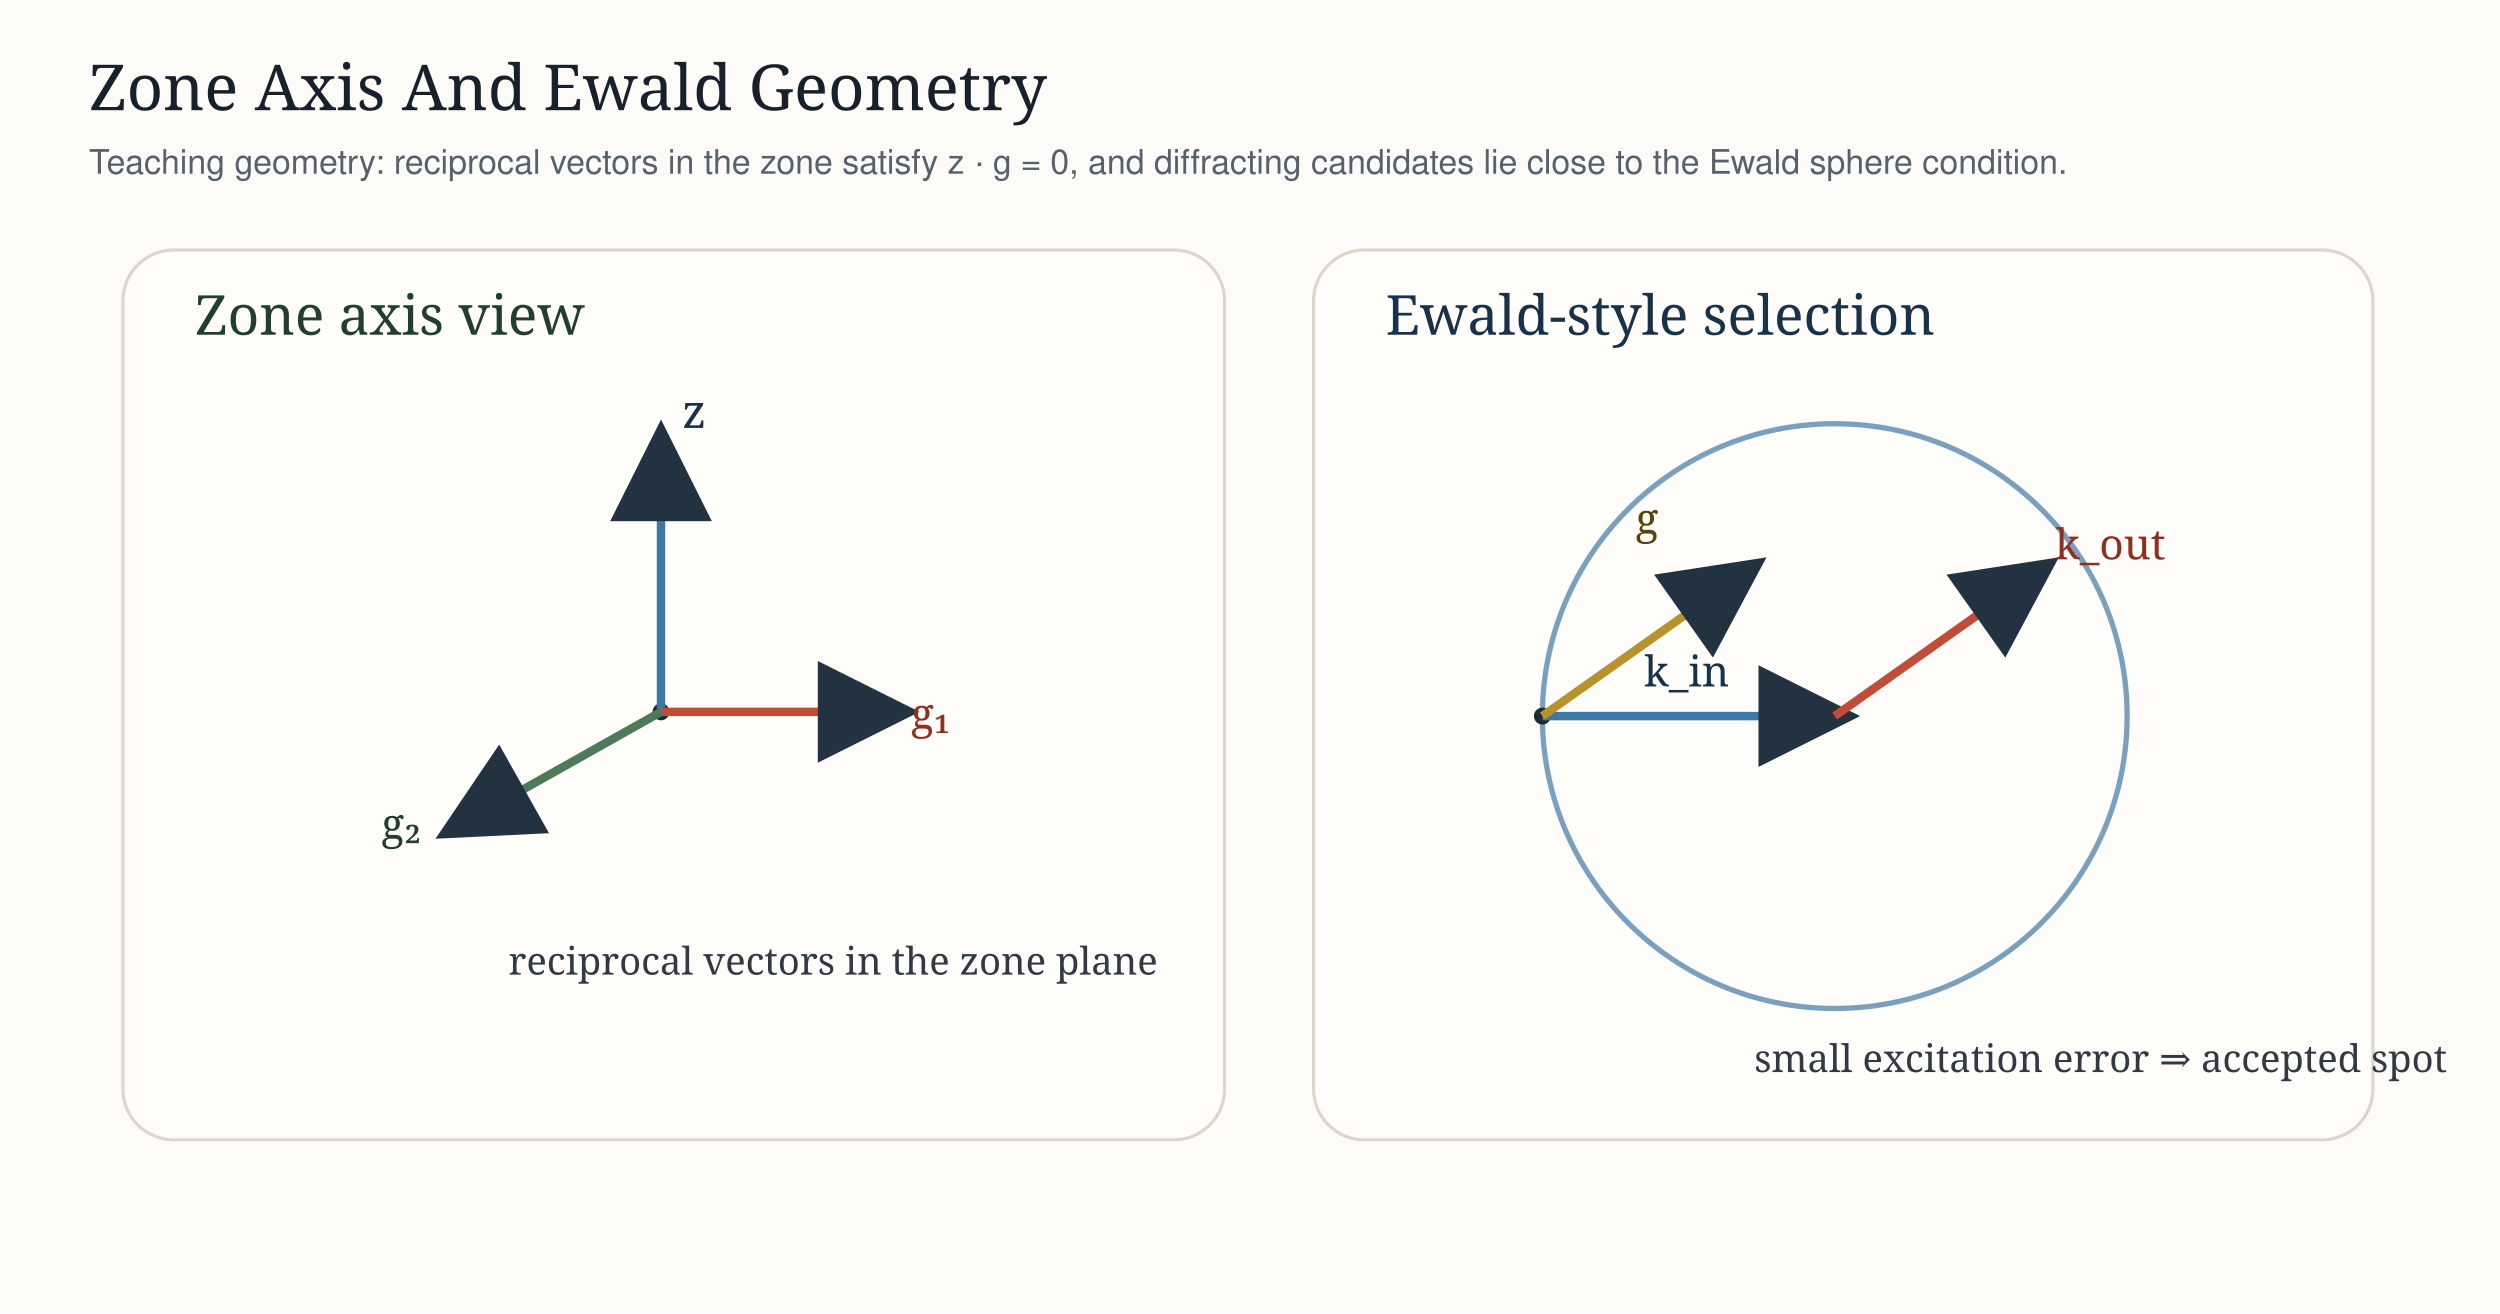
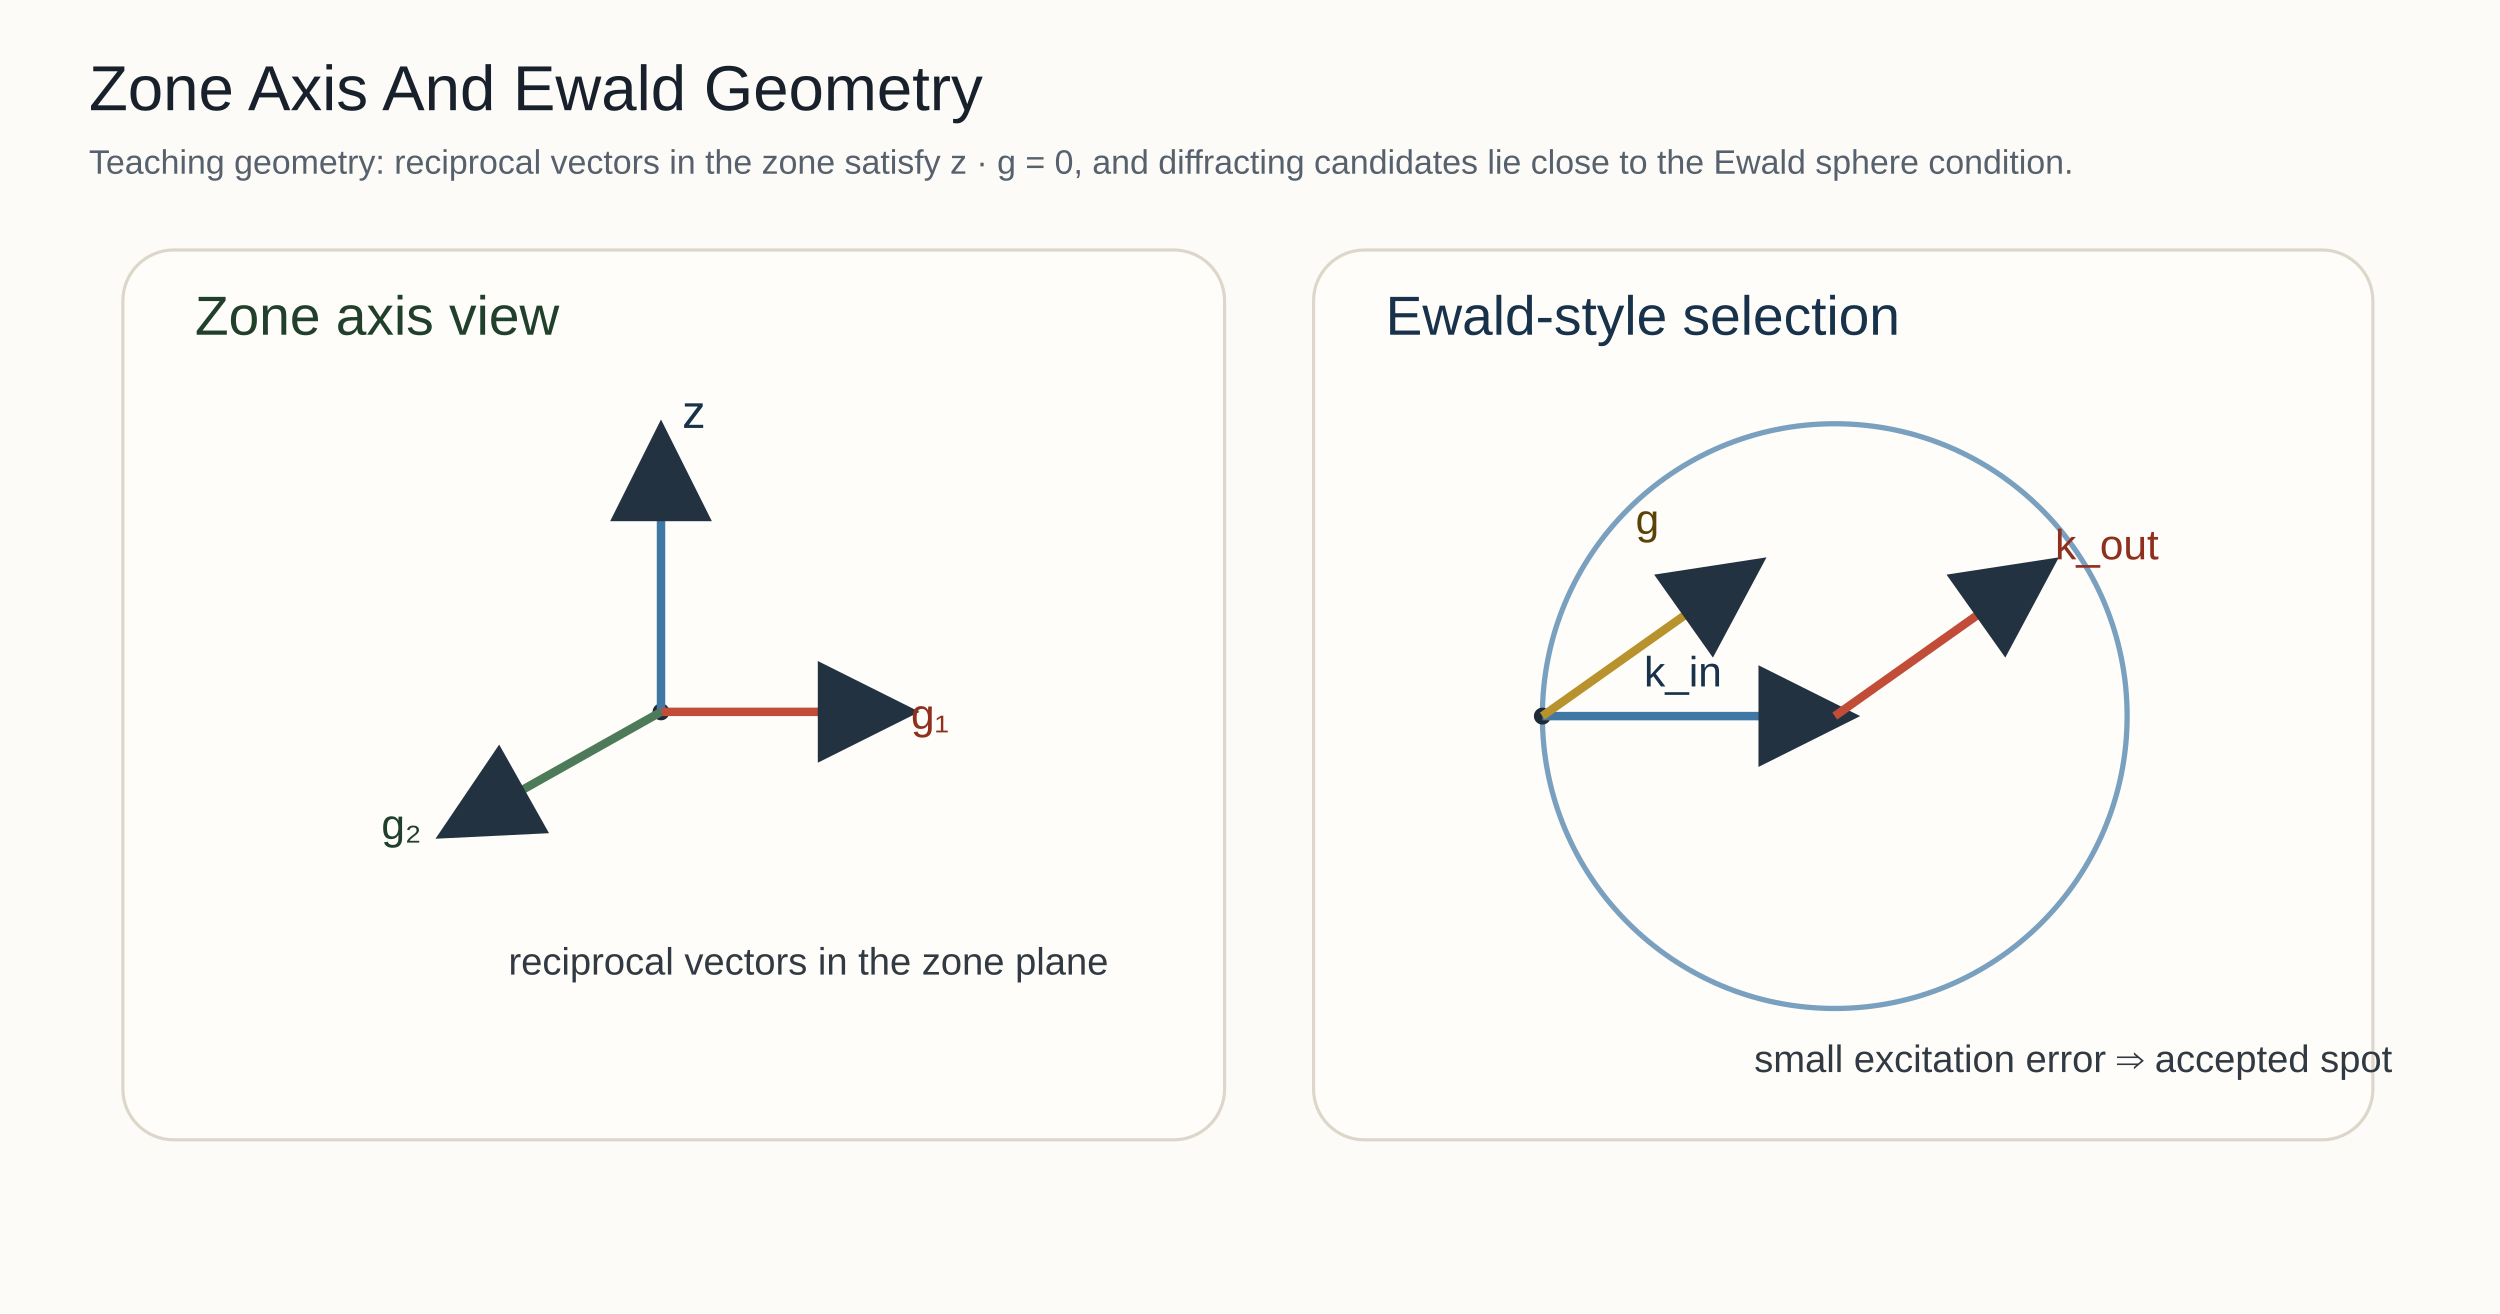
<svg xmlns="http://www.w3.org/2000/svg" width="1180" height="620" viewBox="0 0 1180 620">
  <defs>
    <marker id="arrow" markerWidth="12" markerHeight="12" refX="9" refY="6" orient="auto">
      <path d="M0,0 L12,6 L0,12 z" fill="#223241" />
    </marker>
  </defs>
  <rect width="1180" height="620" fill="#fcfbf7" />
-   <text x="42" y="52" font-size="30" font-family="Georgia, serif" fill="#18212b">Zone Axis And Ewald Geometry</text>
-   <text x="42" y="82" font-size="16" font-family="Helvetica, Arial, sans-serif" fill="#56616d">
+   <text x="42" y="52" font-size="30" font-family="Arial, Helvetica, sans-serif" fill="#18212b">Zone Axis And Ewald Geometry</text>
+   <text x="42" y="82" font-size="16" font-family="Arial, Helvetica, sans-serif" fill="#56616d">
    Teaching geometry: reciprocal vectors in the zone satisfy z · g = 0, and diffracting candidates lie close to the Ewald sphere condition.
  </text>
  <rect x="58" y="118" width="520" height="420" rx="24" fill="#fffdf9" stroke="#ddd6ca" stroke-width="1.5" />
  <rect x="620" y="118" width="500" height="420" rx="24" fill="#fffdf9" stroke="#ddd6ca" stroke-width="1.5" />
-   <text x="92" y="158" font-size="26" font-family="Georgia, serif" fill="#21402c">Zone axis view</text>
+   <text x="92" y="158" font-size="26" font-family="Arial, Helvetica, sans-serif" fill="#21402c">Zone axis view</text>
  <g transform="translate(312,336)">
    <circle cx="0" cy="0" r="4" fill="#1f2937" />
    <line x1="0" y1="0" x2="0" y2="-126" stroke="#3f78a4" stroke-width="4" marker-end="url(#arrow)" />
-     <text x="10" y="-134" font-size="22" font-family="Georgia, serif" fill="#17324a">z</text>
+     <text x="10" y="-134" font-size="22" font-family="Arial, Helvetica, sans-serif" fill="#17324a">z</text>
    <line x1="0" y1="0" x2="110" y2="0" stroke="#c14d39" stroke-width="4" marker-end="url(#arrow)" />
    <line x1="0" y1="0" x2="-96" y2="54" stroke="#4d7a58" stroke-width="4" marker-end="url(#arrow)" />
-     <text x="118" y="8" font-size="20" font-family="Georgia, serif" fill="#8f301e">g₁</text>
-     <text x="-132" y="60" font-size="20" font-family="Georgia, serif" fill="#21402c">g₂</text>
-     <text x="-72" y="124" font-size="18" font-family="Georgia, serif" fill="#313a43">reciprocal vectors in the zone plane</text>
+     <text x="118" y="8" font-size="20" font-family="Arial, Helvetica, sans-serif" fill="#8f301e">g₁</text>
+     <text x="-132" y="60" font-size="20" font-family="Arial, Helvetica, sans-serif" fill="#21402c">g₂</text>
+     <text x="-72" y="124" font-size="18" font-family="Arial, Helvetica, sans-serif" fill="#313a43">reciprocal vectors in the zone plane</text>
  </g>
-   <text x="654" y="158" font-size="26" font-family="Georgia, serif" fill="#17324a">Ewald-style selection</text>
+   <text x="654" y="158" font-size="26" font-family="Arial, Helvetica, sans-serif" fill="#17324a">Ewald-style selection</text>
  <g transform="translate(866,338)">
    <circle cx="0" cy="0" r="138" fill="none" stroke="#7aa0c0" stroke-width="2.5" />
    <circle cx="-138" cy="0" r="4" fill="#1f2937" />
    <line x1="-138" y1="0" x2="0" y2="0" stroke="#3f78a4" stroke-width="4" marker-end="url(#arrow)" />
    <line x1="0" y1="0" x2="96" y2="-68" stroke="#c14d39" stroke-width="4" marker-end="url(#arrow)" />
-     <text x="-90" y="-14" font-size="20" font-family="Georgia, serif" fill="#17324a">k_in</text>
-     <text x="104" y="-74" font-size="20" font-family="Georgia, serif" fill="#8f301e">k_out</text>
+     <text x="-90" y="-14" font-size="20" font-family="Arial, Helvetica, sans-serif" fill="#17324a">k_in</text>
+     <text x="104" y="-74" font-size="20" font-family="Arial, Helvetica, sans-serif" fill="#8f301e">k_out</text>
    <line x1="-138" y1="0" x2="-42" y2="-68" stroke="#b8922c" stroke-width="4" marker-end="url(#arrow)" />
-     <text x="-94" y="-86" font-size="20" font-family="Georgia, serif" fill="#5b4308">g</text>
-     <text x="-38" y="168" font-size="18" font-family="Georgia, serif" fill="#313a43">small excitation error ⇒ accepted spot</text>
+     <text x="-94" y="-86" font-size="20" font-family="Arial, Helvetica, sans-serif" fill="#5b4308">g</text>
+     <text x="-38" y="168" font-size="18" font-family="Arial, Helvetica, sans-serif" fill="#313a43">small excitation error ⇒ accepted spot</text>
  </g>
</svg>
